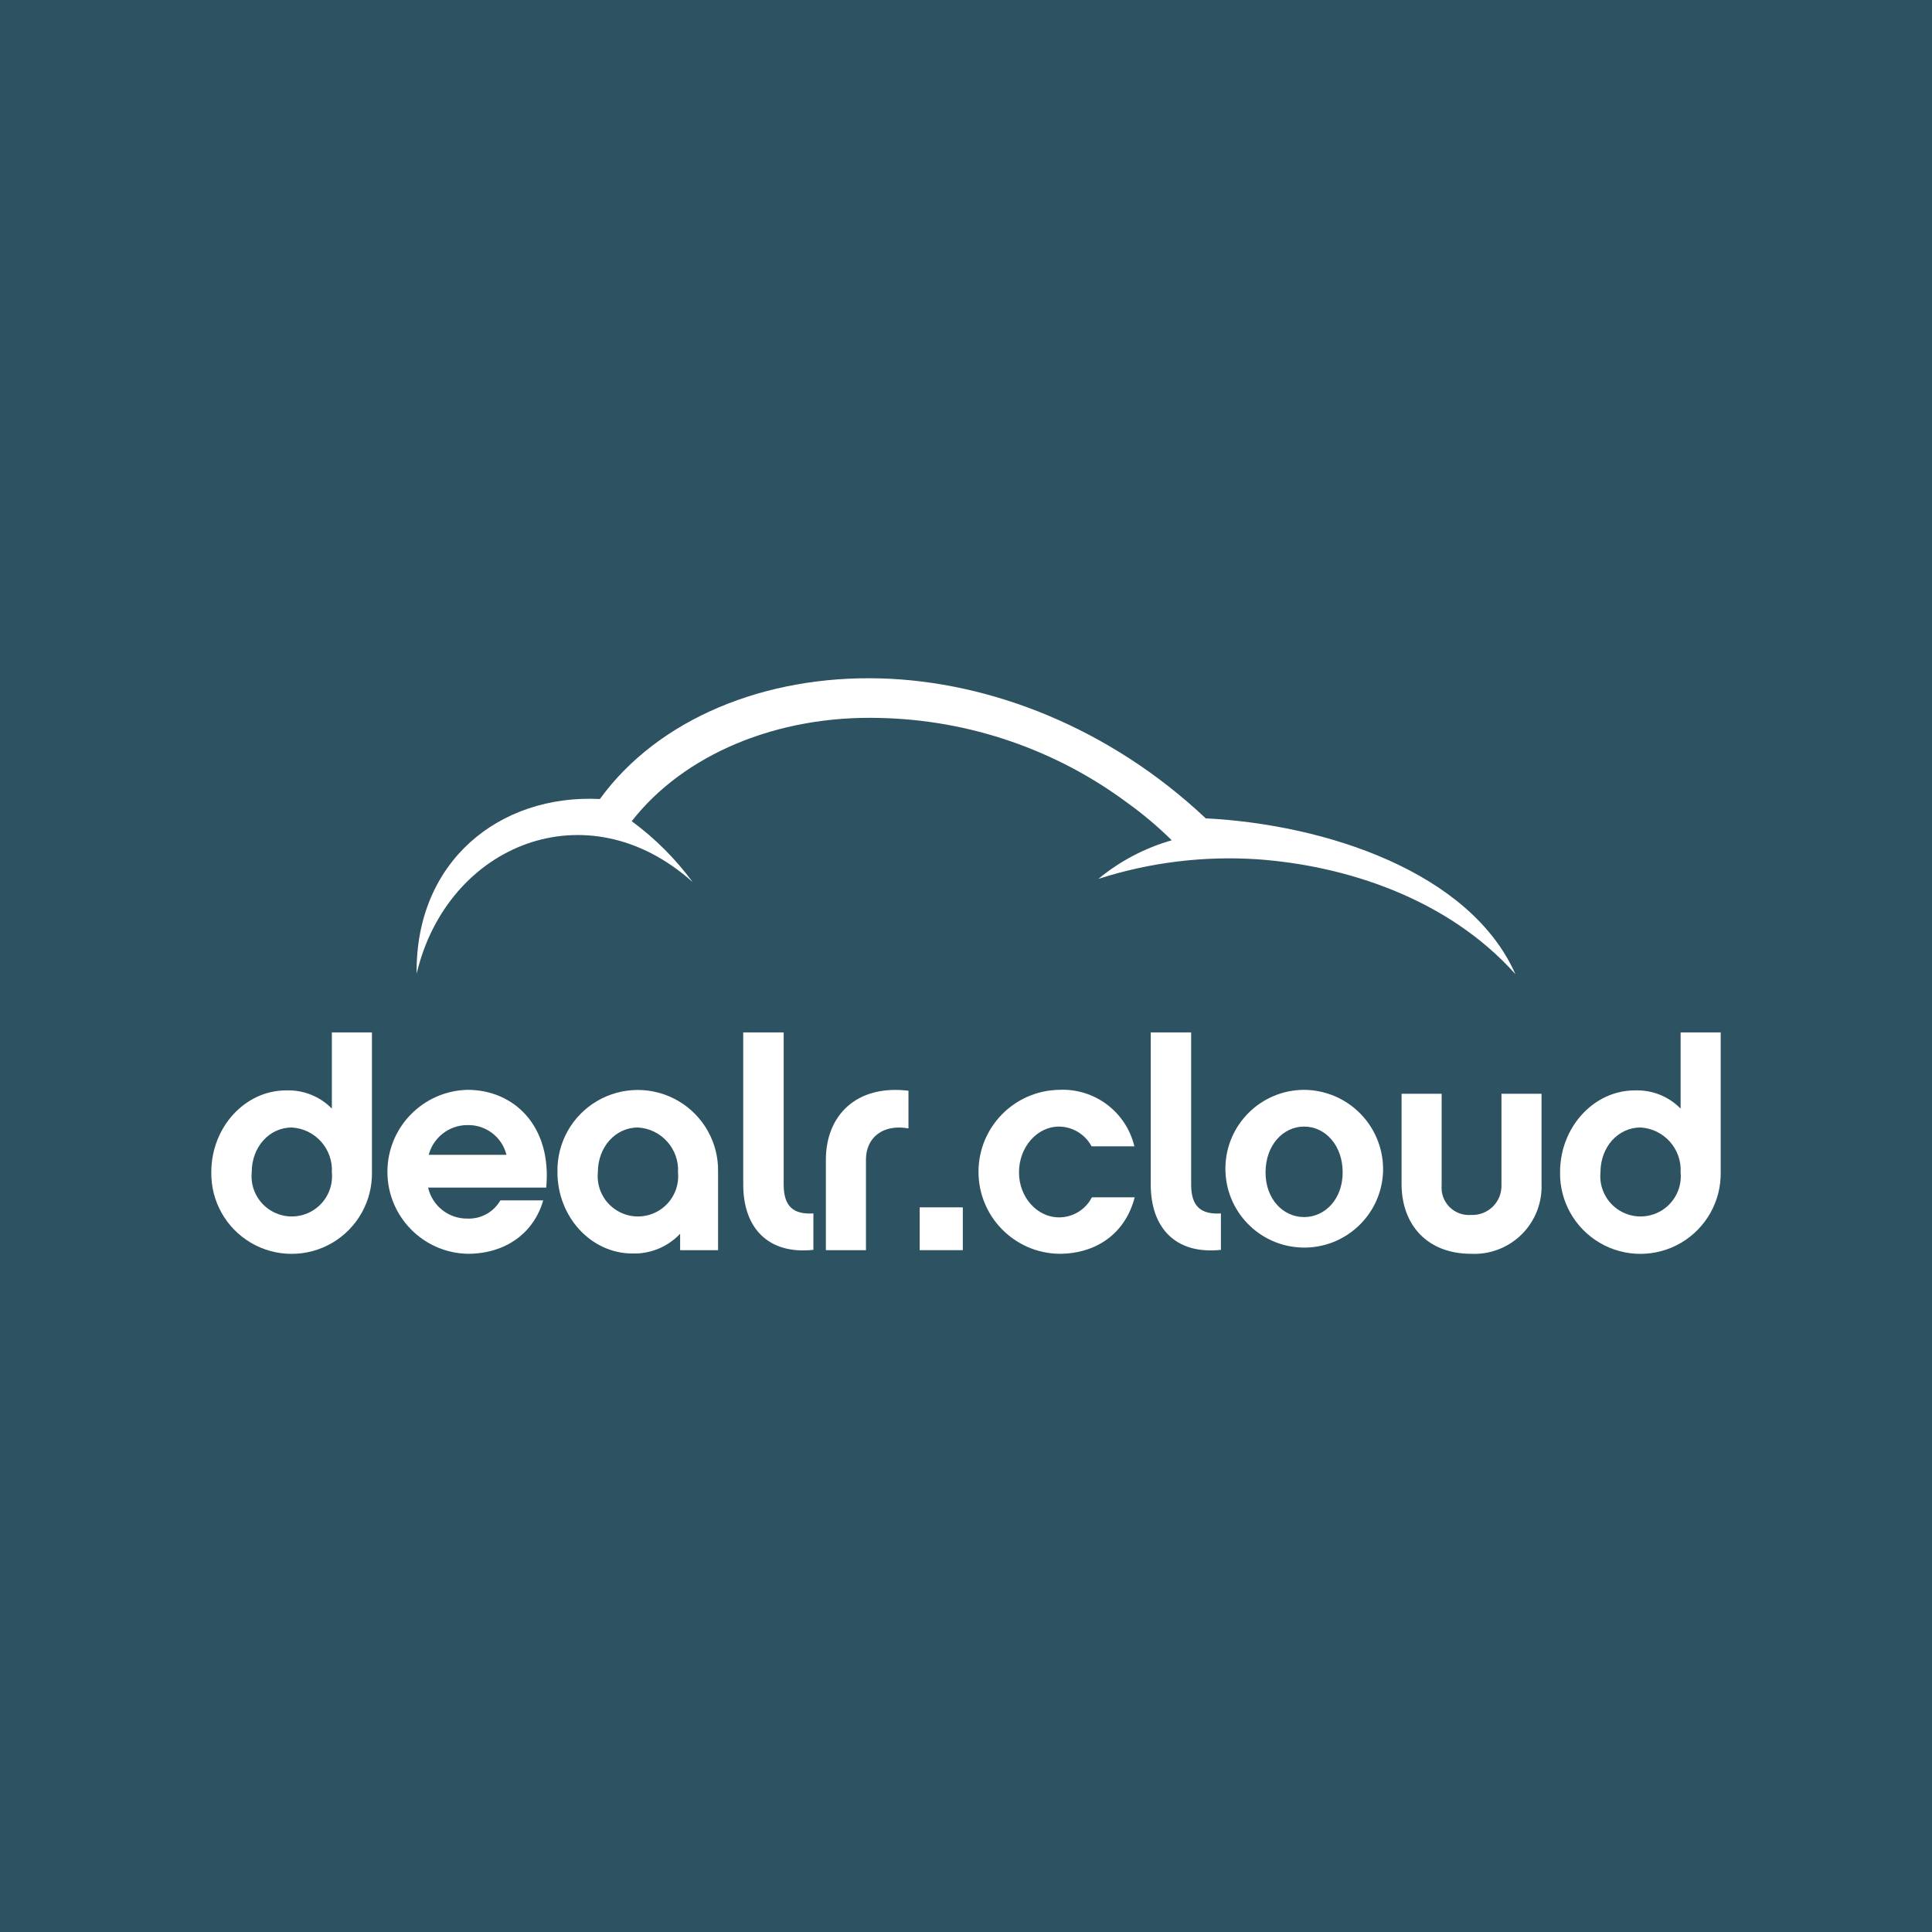
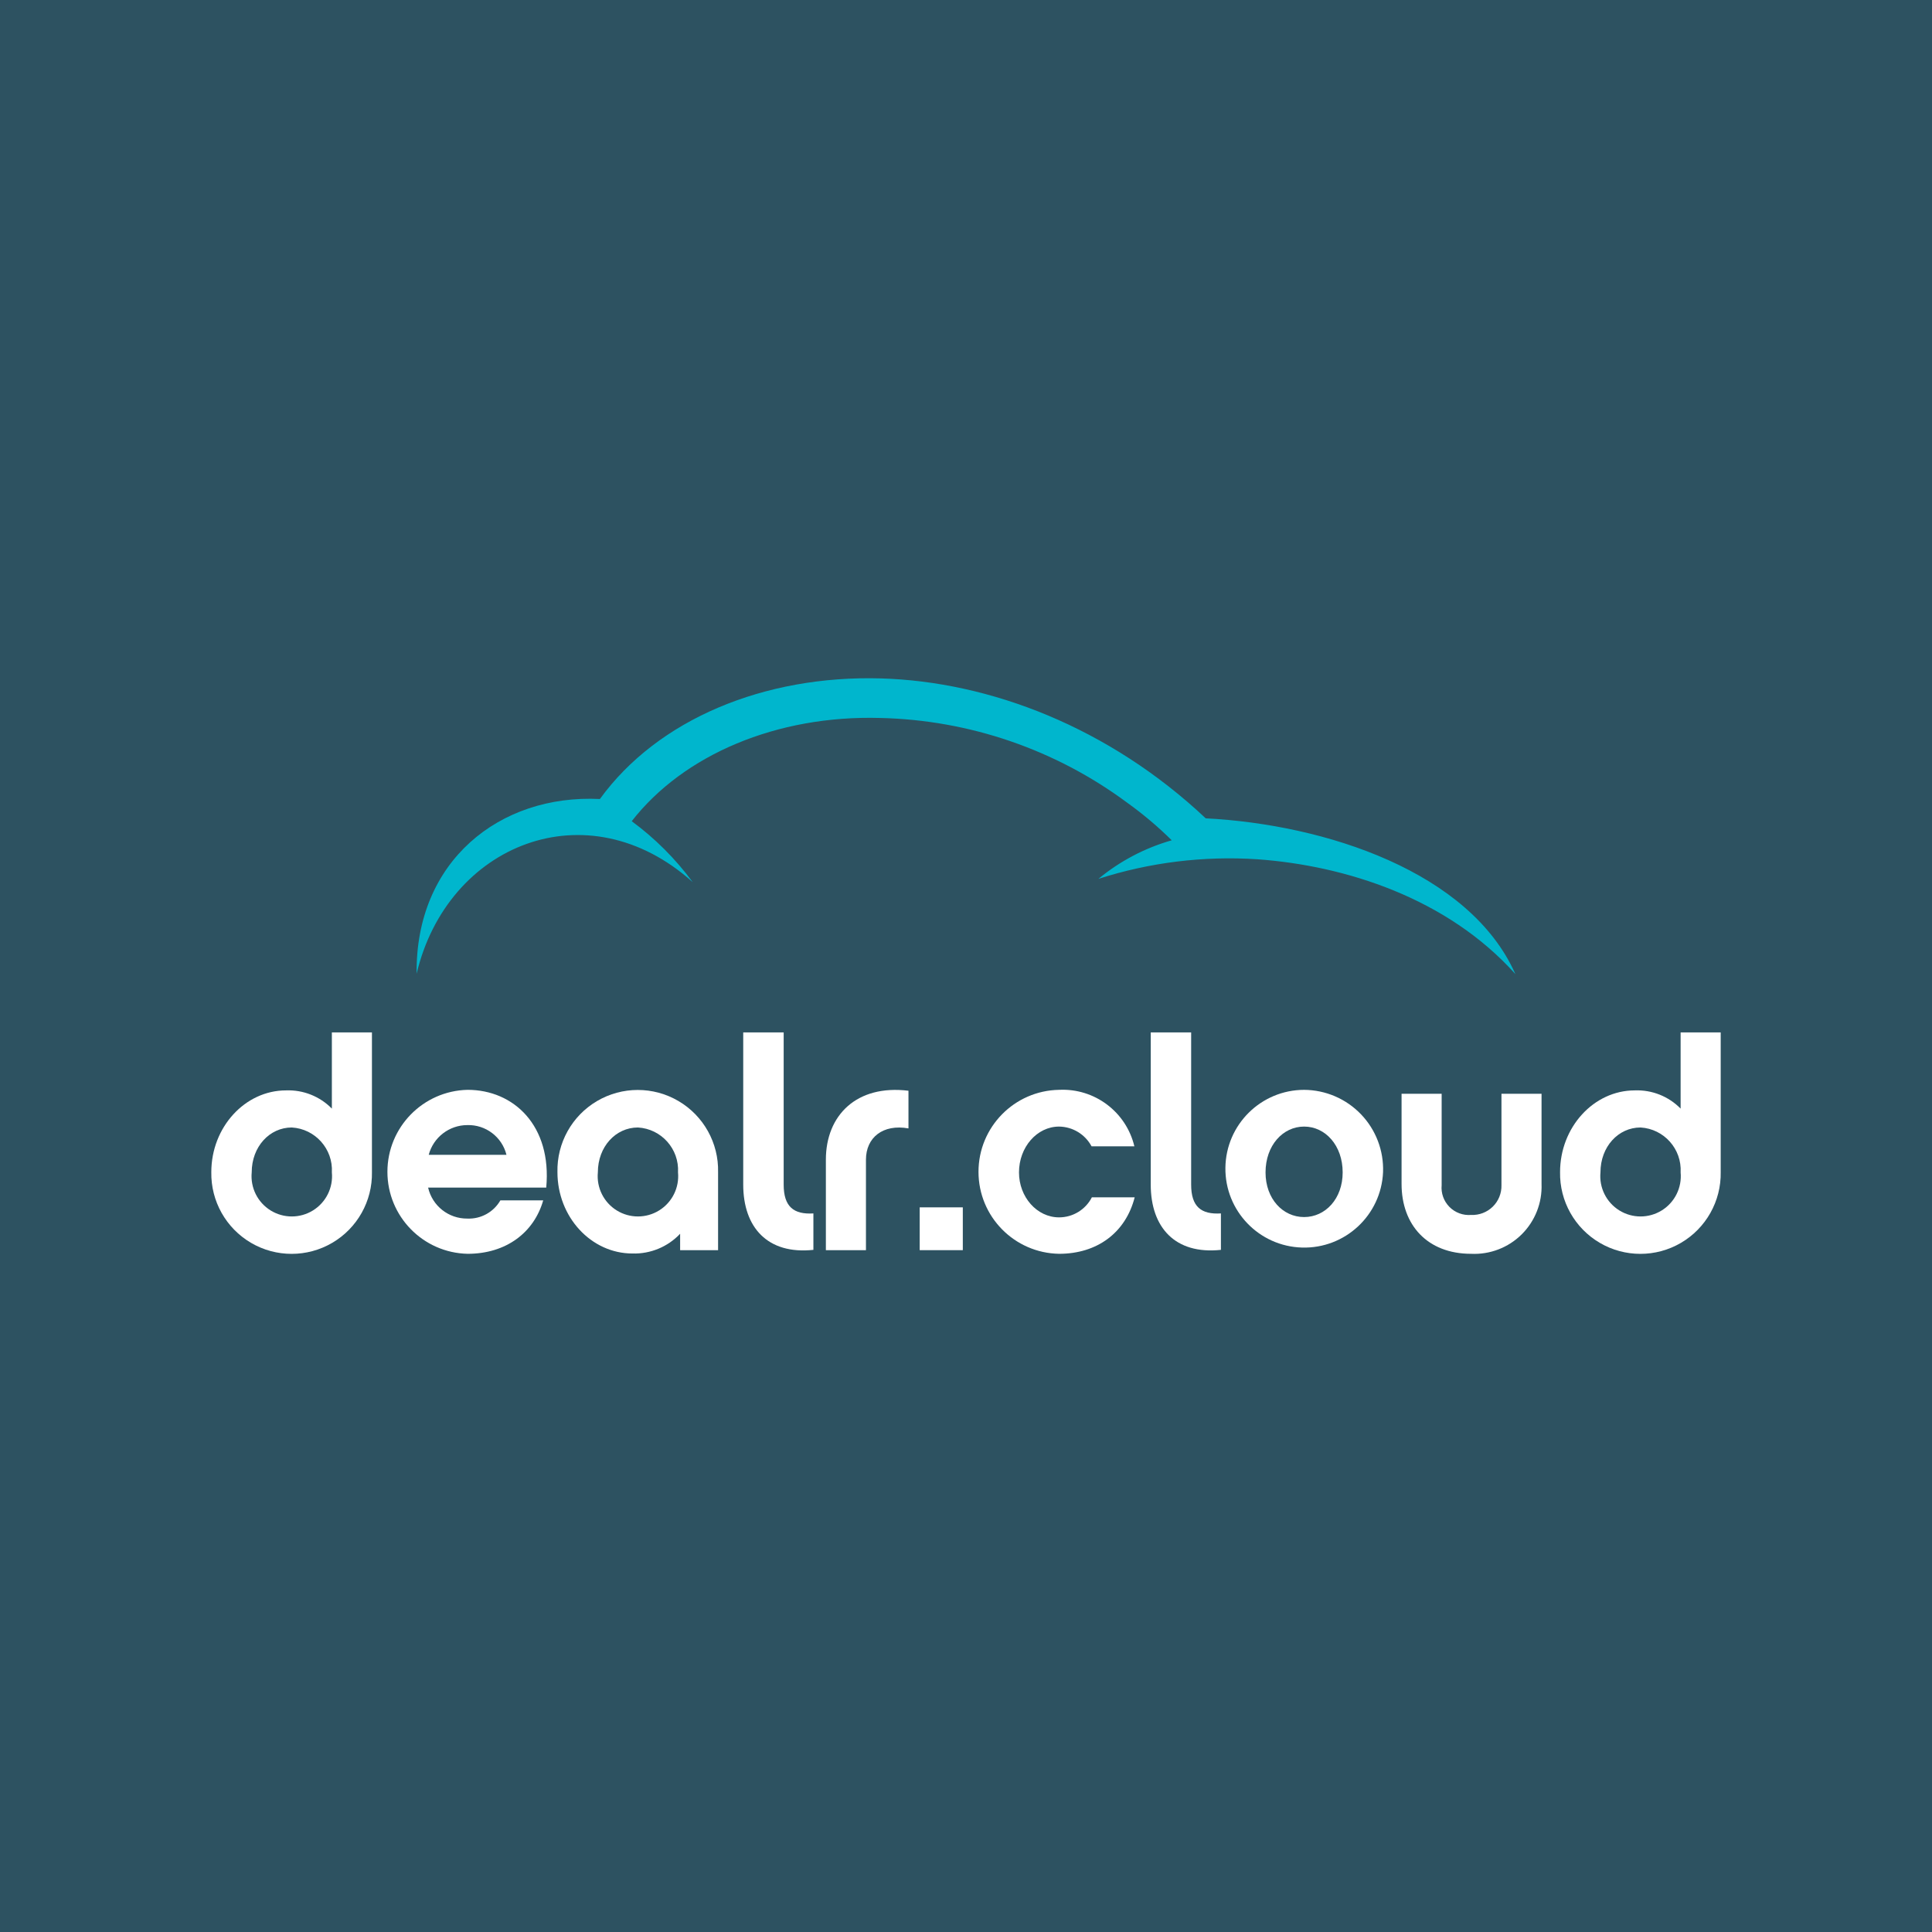
<svg xmlns="http://www.w3.org/2000/svg" viewBox="0 0 512 512" width="512" height="512" role="img" aria-labelledby="title" version="1.1">
  <rect width="512" height="512" fill="#2D5261" />
  <g transform="translate(56 179.74) scale(2.187705)">
    <g transform="translate(-52.579 -73.139)">
-       <path fill="#FFFFFF" d="M168.921,92.768a44.7,44.7,0,0,0-5.374-4.536,52.156,52.156,0,0,0-29.95-10.28c-12.5-.355-23.814,4.445-30.09,12.505a34.768,34.768,0,0,1,7.383,7.38C98.111,86.372,81.151,93.265,77.451,108.93c-0.169-13.591,10.014-21.762,22.2-21.161C106.67,78.091,119.6,72.76,133.668,73.16c13.251,0.377,27.68,5.947,39.371,16.949,14.566,0.75,32.008,6.492,37.512,18.869-8.277-9.241-20.654-13.151-31.258-13.909a51.785,51.785,0,0,0-19.257,2.375,24.489,24.489,0,0,1,8.885-4.675h0Z" />
+       <path fill="#00B6CD" d="M168.921,92.768a44.7,44.7,0,0,0-5.374-4.536,52.156,52.156,0,0,0-29.95-10.28c-12.5-.355-23.814,4.445-30.09,12.505a34.768,34.768,0,0,1,7.383,7.38C98.111,86.372,81.151,93.265,77.451,108.93c-0.169-13.591,10.014-21.762,22.2-21.161C106.67,78.091,119.6,72.76,133.668,73.16c13.251,0.377,27.68,5.947,39.371,16.949,14.566,0.75,32.008,6.492,37.512,18.869-8.277-9.241-20.654-13.151-31.258-13.909a51.785,51.785,0,0,0-19.257,2.375,24.489,24.489,0,0,1,8.885-4.675h0Z" />
      <g fill="#FFFFFF">
        <path d="M72.038,132.966a9.731,9.731,0,1,1-19.459,0c0-5.444,4.083-9.9,9.049-9.9a7.373,7.373,0,0,1,5.554,2.207v-9.233h4.855v16.921Zm-9.711-5.407c-2.685,0-4.855,2.318-4.855,5.444a4.877,4.877,0,1,0,9.711,0A5.166,5.166,0,0,0,62.327,127.559Z" />
        <path d="M78.842,134.842a4.821,4.821,0,0,0,4.745,3.752,4.4,4.4,0,0,0,4.009-2.207h5.187c-1.1,3.862-4.451,6.474-9.16,6.474a9.934,9.934,0,0,1,0-19.863c5.591,0,10.226,4.34,9.527,11.844H78.842Zm9.49-3.973a4.748,4.748,0,0,0-4.745-3.6,4.848,4.848,0,0,0-4.672,3.6h9.417Z" />
        <path d="M113.969,142.42h-4.6v-1.987a7.626,7.626,0,0,1-5.775,2.391c-5,0-9.086-4.414-9.086-9.858a9.732,9.732,0,1,1,19.459,0v9.453Zm-9.711-14.861c-2.686,0-4.855,2.318-4.855,5.444a4.877,4.877,0,1,0,9.711,0A5.166,5.166,0,0,0,104.258,127.559Z" />
        <path d="M117.02,116.045h4.893v18.429c0,2.685,1.214,3.642,3.6,3.495v4.414c-5.554.589-8.5-2.722-8.5-7.909V116.045Z" />
        <path d="M137.03,127.67c-3.09-.552-5.15,1.1-5.15,3.788V142.42h-4.855V131.458c0-5.37,3.716-9.122,10.005-8.35v4.561Z" />
        <path d="M143.613,142.42H138.39v-5.186h5.223v5.186Z" />
        <path d="M155.273,142.861a9.933,9.933,0,0,1,0-19.863,8.925,8.925,0,0,1,9.122,6.842h-5.186a4.532,4.532,0,0,0-3.936-2.391c-2.685,0-4.855,2.5-4.855,5.554,0,2.979,2.17,5.444,4.855,5.444a4.461,4.461,0,0,0,3.973-2.428h5.187C163.329,140.323,159.871,142.861,155.273,142.861Z" />
        <path d="M166.381,116.045h4.892v18.429c0,2.685,1.214,3.642,3.605,3.495v4.414c-5.554.589-8.5-2.722-8.5-7.909V116.045Z" />
        <path d="M194.52,132.966A9.554,9.554,0,1,1,184.956,123,9.622,9.622,0,0,1,194.52,132.966Zm-4.893.037c0-3.274-2.1-5.554-4.671-5.554s-4.672,2.281-4.672,5.554c0,3.2,2.1,5.407,4.672,5.407S189.627,136.2,189.627,133Z" />
        <path d="M205.186,142.861c-5.3,0-8.424-3.495-8.424-8.461V123.476h4.855v11.072a3.312,3.312,0,0,0,3.568,3.605,3.517,3.517,0,0,0,3.678-3.605V123.476h4.855V134.4A8.15,8.15,0,0,1,205.186,142.861Z" />
        <path d="M235.421,132.966a9.731,9.731,0,1,1-19.459,0c0-5.444,4.083-9.9,9.049-9.9a7.373,7.373,0,0,1,5.554,2.207v-9.233h4.855v16.921Zm-9.711-5.407c-2.685,0-4.855,2.318-4.855,5.444a4.877,4.877,0,1,0,9.711,0A5.167,5.167,0,0,0,225.71,127.559Z" />
      </g>
    </g>
  </g>
</svg>
